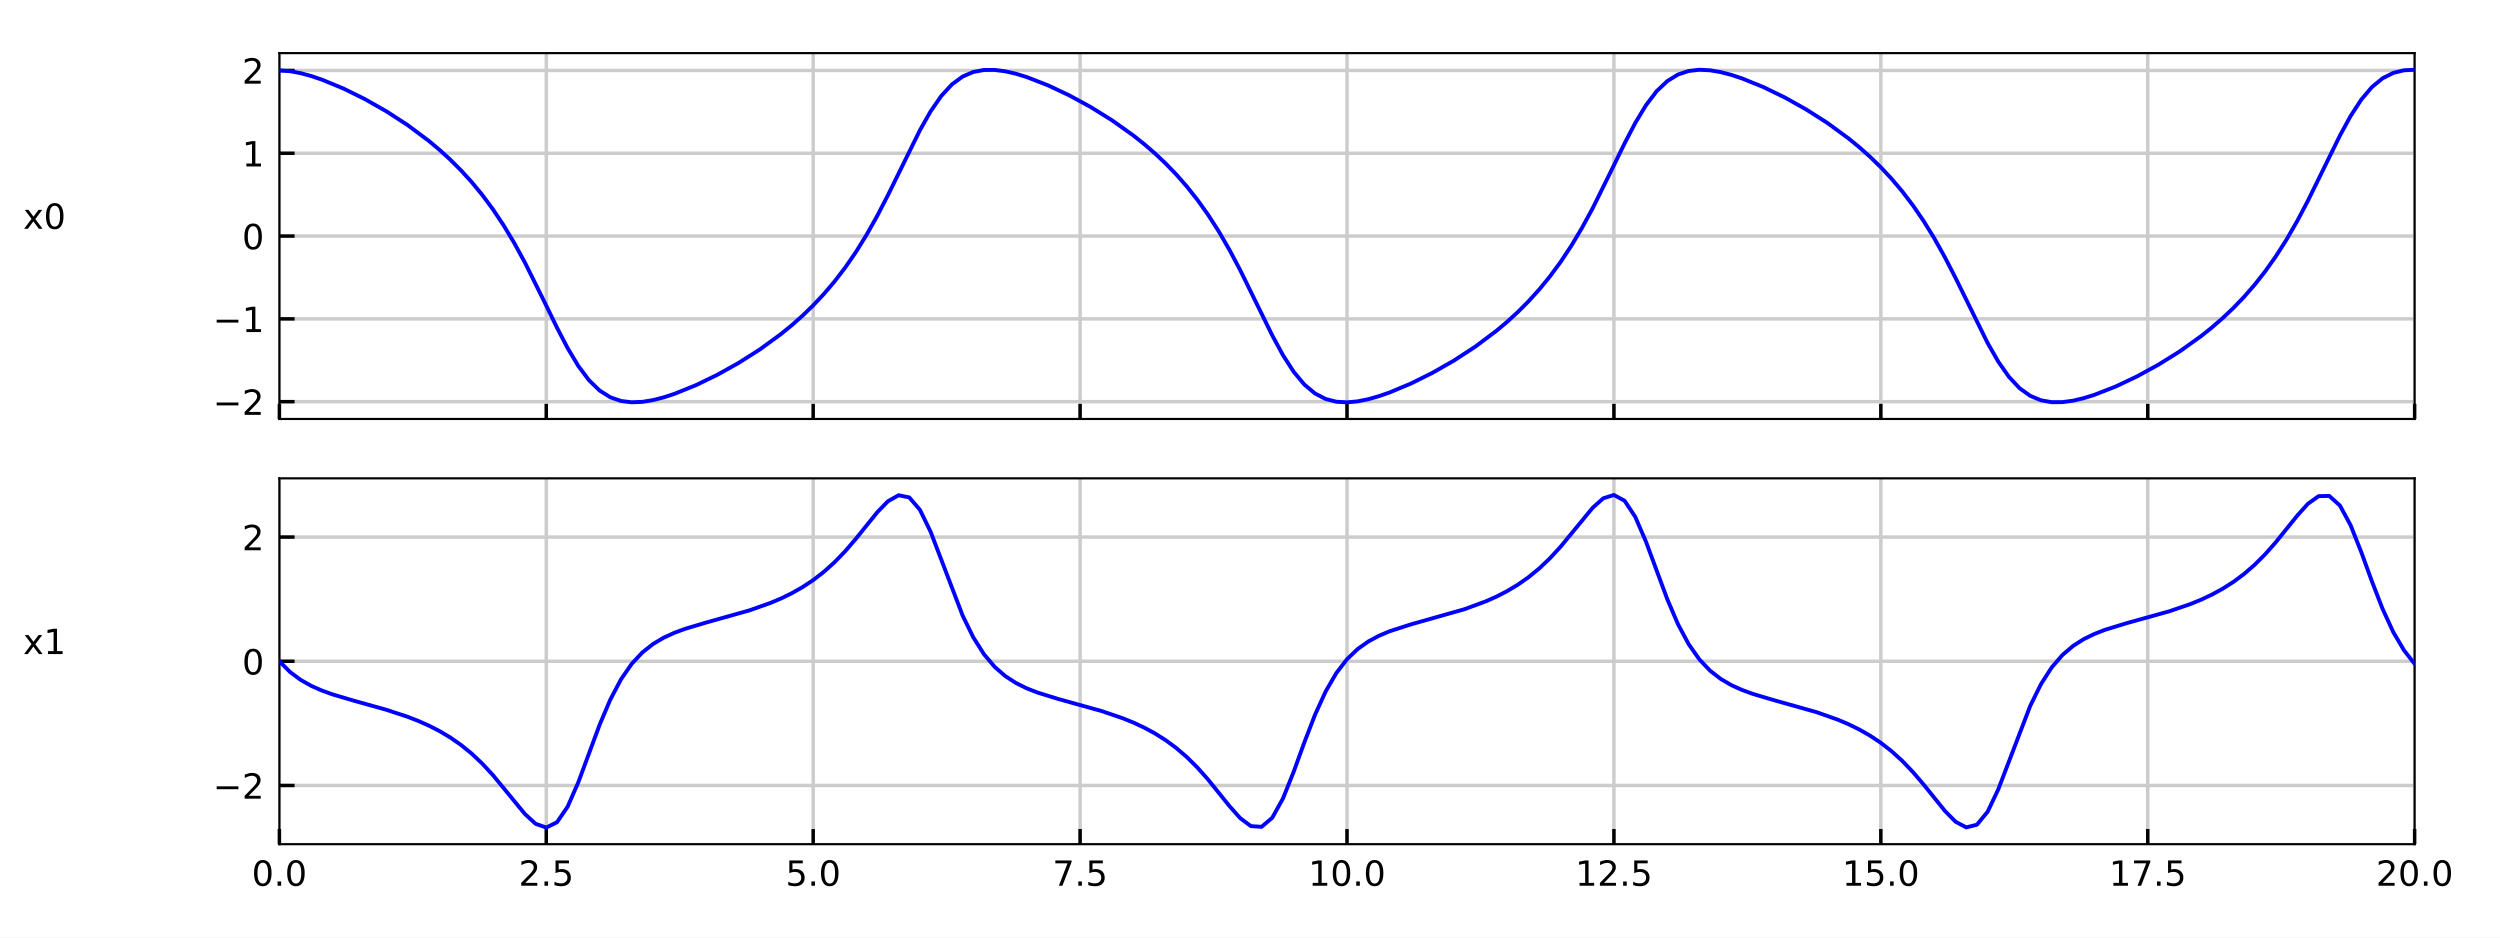
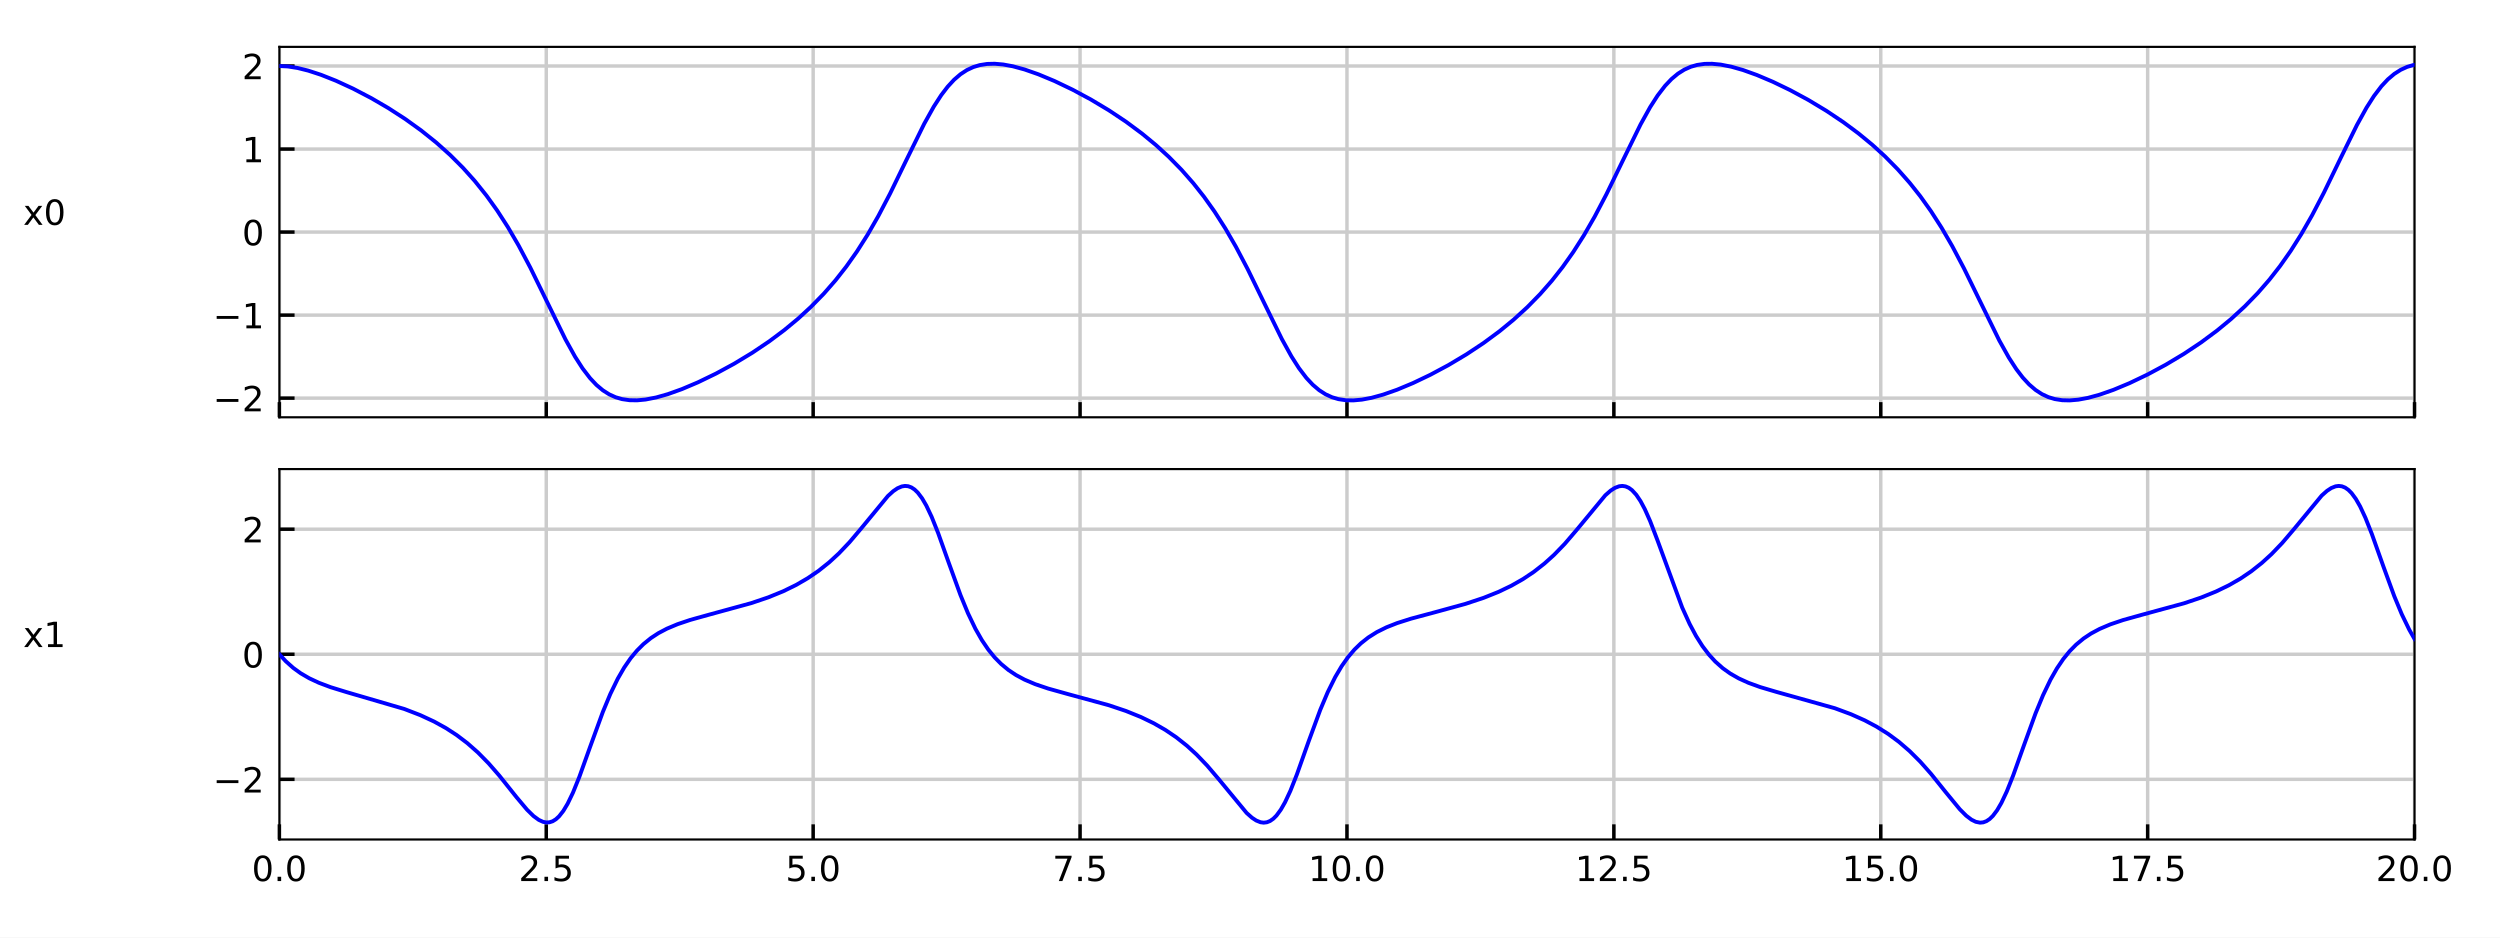
<svg xmlns="http://www.w3.org/2000/svg" xmlns:xlink="http://www.w3.org/1999/xlink" height="216pt" version="1.1" viewBox="0 0 576 216" width="576pt">
  <defs>
    <style type="text/css">
*{stroke-linecap:butt;stroke-linejoin:round;}
  </style>
  </defs>
  <g id="figure_1">
    <g id="patch_1">
      <path d="M 0 216  L 576 216  L 576 0  L 0 0  z " style="fill:#ffffff;" />
    </g>
    <g id="axes_1">
      <g id="patch_2">
-         <path d="M 64.368 96.53  L 556.335 96.53  L 556.335 12.24  L 64.368 12.24  z " style="fill:#ffffff;" />
+         <path d="M 64.368 96.144  L 556.312 96.144  L 556.312 10.8  L 64.368 10.8  z " style="fill:#ffffff;" />
      </g>
      <g id="matplotlib.axis_1">
        <g id="xtick_1">
          <g id="line2d_1">
-             <path clip-path="url(#p8df33637b1)" d="M 64.368 96.53  L 64.368 12.24  " style="fill:none;stroke:#cccccc;stroke-linecap:square;stroke-width:0.8;" />
+             <path clip-path="url(#p1b5d8e8461)" d="M 64.368 96.144  L 64.368 10.8  " style="fill:none;stroke:#cccccc;stroke-linecap:square;stroke-width:0.8;" />
          </g>
          <g id="line2d_2">
            <defs>
-               <path d="M 0 0  L 0 -3.5  " id="mdecdf6577c" style="stroke:#000000;stroke-width:0.8;" />
-             </defs>
-             <g>
-               <use style="stroke:#000000;stroke-width:0.8;" x="64.368" xlink:href="#mdecdf6577c" y="96.53" />
+               <path d="M 0 0  L 0 -3.5  " id="mdd18b198cd" style="stroke:#000000;stroke-width:0.8;" />
+             </defs>
+             <g>
+               <use style="stroke:#000000;stroke-width:0.8;" x="64.368" xlink:href="#mdd18b198cd" y="96.144" />
            </g>
          </g>
        </g>
        <g id="xtick_2">
          <g id="line2d_3">
-             <path clip-path="url(#p8df33637b1)" d="M 125.864 96.53  L 125.864 12.24  " style="fill:none;stroke:#cccccc;stroke-linecap:square;stroke-width:0.8;" />
+             <path clip-path="url(#p1b5d8e8461)" d="M 125.861 96.144  L 125.861 10.8  " style="fill:none;stroke:#cccccc;stroke-linecap:square;stroke-width:0.8;" />
          </g>
          <g id="line2d_4">
            <g>
-               <use style="stroke:#000000;stroke-width:0.8;" x="125.864" xlink:href="#mdecdf6577c" y="96.53" />
+               <use style="stroke:#000000;stroke-width:0.8;" x="125.861" xlink:href="#mdd18b198cd" y="96.144" />
            </g>
          </g>
        </g>
        <g id="xtick_3">
          <g id="line2d_5">
-             <path clip-path="url(#p8df33637b1)" d="M 187.36 96.53  L 187.36 12.24  " style="fill:none;stroke:#cccccc;stroke-linecap:square;stroke-width:0.8;" />
+             <path clip-path="url(#p1b5d8e8461)" d="M 187.354 96.144  L 187.354 10.8  " style="fill:none;stroke:#cccccc;stroke-linecap:square;stroke-width:0.8;" />
          </g>
          <g id="line2d_6">
            <g>
-               <use style="stroke:#000000;stroke-width:0.8;" x="187.36" xlink:href="#mdecdf6577c" y="96.53" />
+               <use style="stroke:#000000;stroke-width:0.8;" x="187.354" xlink:href="#mdd18b198cd" y="96.144" />
            </g>
          </g>
        </g>
        <g id="xtick_4">
          <g id="line2d_7">
-             <path clip-path="url(#p8df33637b1)" d="M 248.856 96.53  L 248.856 12.24  " style="fill:none;stroke:#cccccc;stroke-linecap:square;stroke-width:0.8;" />
+             <path clip-path="url(#p1b5d8e8461)" d="M 248.847 96.144  L 248.847 10.8  " style="fill:none;stroke:#cccccc;stroke-linecap:square;stroke-width:0.8;" />
          </g>
          <g id="line2d_8">
            <g>
-               <use style="stroke:#000000;stroke-width:0.8;" x="248.856" xlink:href="#mdecdf6577c" y="96.53" />
+               <use style="stroke:#000000;stroke-width:0.8;" x="248.847" xlink:href="#mdd18b198cd" y="96.144" />
            </g>
          </g>
        </g>
        <g id="xtick_5">
          <g id="line2d_9">
-             <path clip-path="url(#p8df33637b1)" d="M 310.351 96.53  L 310.351 12.24  " style="fill:none;stroke:#cccccc;stroke-linecap:square;stroke-width:0.8;" />
+             <path clip-path="url(#p1b5d8e8461)" d="M 310.34 96.144  L 310.34 10.8  " style="fill:none;stroke:#cccccc;stroke-linecap:square;stroke-width:0.8;" />
          </g>
          <g id="line2d_10">
            <g>
-               <use style="stroke:#000000;stroke-width:0.8;" x="310.351" xlink:href="#mdecdf6577c" y="96.53" />
+               <use style="stroke:#000000;stroke-width:0.8;" x="310.34" xlink:href="#mdd18b198cd" y="96.144" />
            </g>
          </g>
        </g>
        <g id="xtick_6">
          <g id="line2d_11">
-             <path clip-path="url(#p8df33637b1)" d="M 371.847 96.53  L 371.847 12.24  " style="fill:none;stroke:#cccccc;stroke-linecap:square;stroke-width:0.8;" />
+             <path clip-path="url(#p1b5d8e8461)" d="M 371.833 96.144  L 371.833 10.8  " style="fill:none;stroke:#cccccc;stroke-linecap:square;stroke-width:0.8;" />
          </g>
          <g id="line2d_12">
            <g>
-               <use style="stroke:#000000;stroke-width:0.8;" x="371.847" xlink:href="#mdecdf6577c" y="96.53" />
+               <use style="stroke:#000000;stroke-width:0.8;" x="371.833" xlink:href="#mdd18b198cd" y="96.144" />
            </g>
          </g>
        </g>
        <g id="xtick_7">
          <g id="line2d_13">
-             <path clip-path="url(#p8df33637b1)" d="M 433.343 96.53  L 433.343 12.24  " style="fill:none;stroke:#cccccc;stroke-linecap:square;stroke-width:0.8;" />
+             <path clip-path="url(#p1b5d8e8461)" d="M 433.326 96.144  L 433.326 10.8  " style="fill:none;stroke:#cccccc;stroke-linecap:square;stroke-width:0.8;" />
          </g>
          <g id="line2d_14">
            <g>
-               <use style="stroke:#000000;stroke-width:0.8;" x="433.343" xlink:href="#mdecdf6577c" y="96.53" />
+               <use style="stroke:#000000;stroke-width:0.8;" x="433.326" xlink:href="#mdd18b198cd" y="96.144" />
            </g>
          </g>
        </g>
        <g id="xtick_8">
          <g id="line2d_15">
-             <path clip-path="url(#p8df33637b1)" d="M 494.839 96.53  L 494.839 12.24  " style="fill:none;stroke:#cccccc;stroke-linecap:square;stroke-width:0.8;" />
+             <path clip-path="url(#p1b5d8e8461)" d="M 494.819 96.144  L 494.819 10.8  " style="fill:none;stroke:#cccccc;stroke-linecap:square;stroke-width:0.8;" />
          </g>
          <g id="line2d_16">
            <g>
-               <use style="stroke:#000000;stroke-width:0.8;" x="494.839" xlink:href="#mdecdf6577c" y="96.53" />
+               <use style="stroke:#000000;stroke-width:0.8;" x="494.819" xlink:href="#mdd18b198cd" y="96.144" />
            </g>
          </g>
        </g>
        <g id="xtick_9">
          <g id="line2d_17">
-             <path clip-path="url(#p8df33637b1)" d="M 556.335 96.53  L 556.335 12.24  " style="fill:none;stroke:#cccccc;stroke-linecap:square;stroke-width:0.8;" />
+             <path clip-path="url(#p1b5d8e8461)" d="M 556.312 96.144  L 556.312 10.8  " style="fill:none;stroke:#cccccc;stroke-linecap:square;stroke-width:0.8;" />
          </g>
          <g id="line2d_18">
            <g>
-               <use style="stroke:#000000;stroke-width:0.8;" x="556.335" xlink:href="#mdecdf6577c" y="96.53" />
+               <use style="stroke:#000000;stroke-width:0.8;" x="556.312" xlink:href="#mdd18b198cd" y="96.144" />
            </g>
          </g>
        </g>
      </g>
      <g id="matplotlib.axis_2">
        <g id="ytick_1">
          <g id="line2d_19">
-             <path clip-path="url(#p8df33637b1)" d="M 64.368 92.539  L 556.335 92.539  " style="fill:none;stroke:#cccccc;stroke-linecap:square;stroke-width:0.8;" />
+             <path clip-path="url(#p1b5d8e8461)" d="M 64.368 91.733  L 556.312 91.733  " style="fill:none;stroke:#cccccc;stroke-linecap:square;stroke-width:0.8;" />
          </g>
          <g id="line2d_20">
            <defs>
-               <path d="M 0 0  L 3.5 0  " id="m437949c194" style="stroke:#000000;stroke-width:0.8;" />
-             </defs>
-             <g>
-               <use style="stroke:#000000;stroke-width:0.8;" x="64.368" xlink:href="#m437949c194" y="92.539" />
+               <path d="M 0 0  L 3.5 0  " id="m8794da6ca5" style="stroke:#000000;stroke-width:0.8;" />
+             </defs>
+             <g>
+               <use style="stroke:#000000;stroke-width:0.8;" x="64.368" xlink:href="#m8794da6ca5" y="91.733" />
            </g>
          </g>
          <g id="text_1">
            <defs>
-               <path d="M 10.594 35.5  L 73.188 35.5  L 73.188 27.203  L 10.594 27.203  z " id="DejaVuSans-2212" />
-               <path d="M 19.188 8.297  L 53.609 8.297  L 53.609 0  L 7.328 0  L 7.328 8.297  Q 12.938 14.109 22.625 23.891  Q 32.328 33.688 34.812 36.531  Q 39.547 41.844 41.422 45.531  Q 43.312 49.219 43.312 52.781  Q 43.312 58.594 39.234 62.25  Q 35.156 65.922 28.609 65.922  Q 23.969 65.922 18.812 64.312  Q 13.672 62.703 7.812 59.422  L 7.812 69.391  Q 13.766 71.781 18.938 73  Q 24.125 74.219 28.422 74.219  Q 39.75 74.219 46.484 68.547  Q 53.219 62.891 53.219 53.422  Q 53.219 48.922 51.531 44.891  Q 49.859 40.875 45.406 35.406  Q 44.188 33.984 37.641 27.219  Q 31.109 20.453 19.188 8.297  z " id="DejaVuSans-32" />
-             </defs>
-             <g transform="translate(49.07425 95.57872)scale(0.08 -0.08)">
-               <use xlink:href="#DejaVuSans-2212" />
-               <use x="83.789" xlink:href="#DejaVuSans-32" />
+               <path d="M 10.594 35.5  L 73.188 35.5  L 73.188 27.203  L 10.594 27.203  z " id="DejaVuSans-8722" />
+               <path d="M 19.188 8.297  L 53.609 8.297  L 53.609 0  L 7.328 0  L 7.328 8.297  Q 12.938 14.109 22.625 23.891  Q 32.328 33.688 34.812 36.531  Q 39.547 41.844 41.422 45.531  Q 43.312 49.219 43.312 52.781  Q 43.312 58.594 39.234 62.25  Q 35.156 65.922 28.609 65.922  Q 23.969 65.922 18.812 64.312  Q 13.672 62.703 7.812 59.422  L 7.812 69.391  Q 13.766 71.781 18.938 73  Q 24.125 74.219 28.422 74.219  Q 39.75 74.219 46.484 68.547  Q 53.219 62.891 53.219 53.422  Q 53.219 48.922 51.531 44.891  Q 49.859 40.875 45.406 35.406  Q 44.188 33.984 37.641 27.219  Q 31.109 20.453 19.188 8.297  z " id="DejaVuSans-50" />
+             </defs>
+             <g transform="translate(49.07425 94.77202)scale(0.08 -0.08)">
+               <use xlink:href="#DejaVuSans-8722" />
+               <use x="83.789" xlink:href="#DejaVuSans-50" />
            </g>
          </g>
        </g>
        <g id="ytick_2">
          <g id="line2d_21">
-             <path clip-path="url(#p8df33637b1)" d="M 64.368 73.462  L 556.335 73.462  " style="fill:none;stroke:#cccccc;stroke-linecap:square;stroke-width:0.8;" />
+             <path clip-path="url(#p1b5d8e8461)" d="M 64.368 72.602  L 556.312 72.602  " style="fill:none;stroke:#cccccc;stroke-linecap:square;stroke-width:0.8;" />
          </g>
          <g id="line2d_22">
            <g>
-               <use style="stroke:#000000;stroke-width:0.8;" x="64.368" xlink:href="#m437949c194" y="73.462" />
+               <use style="stroke:#000000;stroke-width:0.8;" x="64.368" xlink:href="#m8794da6ca5" y="72.602" />
            </g>
          </g>
          <g id="text_2">
            <defs>
-               <path d="M 12.406 8.297  L 28.516 8.297  L 28.516 63.922  L 10.984 60.406  L 10.984 69.391  L 28.422 72.906  L 38.281 72.906  L 38.281 8.297  L 54.391 8.297  L 54.391 0  L 12.406 0  z " id="DejaVuSans-31" />
-             </defs>
-             <g transform="translate(49.07425 76.50155)scale(0.08 -0.08)">
-               <use xlink:href="#DejaVuSans-2212" />
-               <use x="83.789" xlink:href="#DejaVuSans-31" />
+               <path d="M 12.406 8.297  L 28.516 8.297  L 28.516 63.922  L 10.984 60.406  L 10.984 69.391  L 28.422 72.906  L 38.281 72.906  L 38.281 8.297  L 54.391 8.297  L 54.391 0  L 12.406 0  z " id="DejaVuSans-49" />
+             </defs>
+             <g transform="translate(49.07425 75.64159)scale(0.08 -0.08)">
+               <use xlink:href="#DejaVuSans-8722" />
+               <use x="83.789" xlink:href="#DejaVuSans-49" />
            </g>
          </g>
        </g>
        <g id="ytick_3">
          <g id="line2d_23">
-             <path clip-path="url(#p8df33637b1)" d="M 64.368 54.385  L 556.335 54.385  " style="fill:none;stroke:#cccccc;stroke-linecap:square;stroke-width:0.8;" />
+             <path clip-path="url(#p1b5d8e8461)" d="M 64.368 53.472  L 556.312 53.472  " style="fill:none;stroke:#cccccc;stroke-linecap:square;stroke-width:0.8;" />
          </g>
          <g id="line2d_24">
            <g>
-               <use style="stroke:#000000;stroke-width:0.8;" x="64.368" xlink:href="#m437949c194" y="54.385" />
+               <use style="stroke:#000000;stroke-width:0.8;" x="64.368" xlink:href="#m8794da6ca5" y="53.472" />
            </g>
          </g>
          <g id="text_3">
            <defs>
-               <path d="M 31.781 66.406  Q 24.172 66.406 20.328 58.906  Q 16.5 51.422 16.5 36.375  Q 16.5 21.391 20.328 13.891  Q 24.172 6.391 31.781 6.391  Q 39.453 6.391 43.281 13.891  Q 47.125 21.391 47.125 36.375  Q 47.125 51.422 43.281 58.906  Q 39.453 66.406 31.781 66.406  z M 31.781 74.219  Q 44.047 74.219 50.516 64.516  Q 56.984 54.828 56.984 36.375  Q 56.984 17.969 50.516 8.266  Q 44.047 -1.422 31.781 -1.422  Q 19.531 -1.422 13.062 8.266  Q 6.594 17.969 6.594 36.375  Q 6.594 54.828 13.062 64.516  Q 19.531 74.219 31.781 74.219  z " id="DejaVuSans-30" />
-             </defs>
-             <g transform="translate(55.778 57.42437)scale(0.08 -0.08)">
-               <use xlink:href="#DejaVuSans-30" />
+               <path d="M 31.781 66.406  Q 24.172 66.406 20.328 58.906  Q 16.5 51.422 16.5 36.375  Q 16.5 21.391 20.328 13.891  Q 24.172 6.391 31.781 6.391  Q 39.453 6.391 43.281 13.891  Q 47.125 21.391 47.125 36.375  Q 47.125 51.422 43.281 58.906  Q 39.453 66.406 31.781 66.406  z M 31.781 74.219  Q 44.047 74.219 50.516 64.516  Q 56.984 54.828 56.984 36.375  Q 56.984 17.969 50.516 8.266  Q 44.047 -1.422 31.781 -1.422  Q 19.531 -1.422 13.062 8.266  Q 6.594 17.969 6.594 36.375  Q 6.594 54.828 13.062 64.516  Q 19.531 74.219 31.781 74.219  z " id="DejaVuSans-48" />
+             </defs>
+             <g transform="translate(55.778 56.51115)scale(0.08 -0.08)">
+               <use xlink:href="#DejaVuSans-48" />
            </g>
          </g>
        </g>
        <g id="ytick_4">
          <g id="line2d_25">
-             <path clip-path="url(#p8df33637b1)" d="M 64.368 35.308  L 556.335 35.308  " style="fill:none;stroke:#cccccc;stroke-linecap:square;stroke-width:0.8;" />
+             <path clip-path="url(#p1b5d8e8461)" d="M 64.368 34.341  L 556.312 34.341  " style="fill:none;stroke:#cccccc;stroke-linecap:square;stroke-width:0.8;" />
          </g>
          <g id="line2d_26">
            <g>
-               <use style="stroke:#000000;stroke-width:0.8;" x="64.368" xlink:href="#m437949c194" y="35.308" />
+               <use style="stroke:#000000;stroke-width:0.8;" x="64.368" xlink:href="#m8794da6ca5" y="34.341" />
            </g>
          </g>
          <g id="text_4">
-             <g transform="translate(55.778 38.3472)scale(0.08 -0.08)">
-               <use xlink:href="#DejaVuSans-31" />
+             <g transform="translate(55.778 37.38071)scale(0.08 -0.08)">
+               <use xlink:href="#DejaVuSans-49" />
            </g>
          </g>
        </g>
        <g id="ytick_5">
          <g id="line2d_27">
-             <path clip-path="url(#p8df33637b1)" d="M 64.368 16.231  L 556.335 16.231  " style="fill:none;stroke:#cccccc;stroke-linecap:square;stroke-width:0.8;" />
+             <path clip-path="url(#p1b5d8e8461)" d="M 64.368 15.211  L 556.312 15.211  " style="fill:none;stroke:#cccccc;stroke-linecap:square;stroke-width:0.8;" />
          </g>
          <g id="line2d_28">
            <g>
-               <use style="stroke:#000000;stroke-width:0.8;" x="64.368" xlink:href="#m437949c194" y="16.231" />
+               <use style="stroke:#000000;stroke-width:0.8;" x="64.368" xlink:href="#m8794da6ca5" y="15.211" />
            </g>
          </g>
          <g id="text_5">
-             <g transform="translate(55.778 19.27003)scale(0.08 -0.08)">
-               <use xlink:href="#DejaVuSans-32" />
+             <g transform="translate(55.778 18.25027)scale(0.08 -0.08)">
+               <use xlink:href="#DejaVuSans-50" />
            </g>
          </g>
        </g>
        <g id="text_6">
          <defs>
-             <path d="M 54.891 54.688  L 35.109 28.078  L 55.906 0  L 45.312 0  L 29.391 21.484  L 13.484 0  L 2.875 0  L 24.125 28.609  L 4.688 54.688  L 15.281 54.688  L 29.781 35.203  L 44.281 54.688  z " id="DejaVuSans-78" />
+             <path d="M 54.891 54.688  L 35.109 28.078  L 55.906 0  L 45.312 0  L 29.391 21.484  L 13.484 0  L 2.875 0  L 24.125 28.609  L 4.688 54.688  L 15.281 54.688  L 29.781 35.203  L 44.281 54.688  z " id="DejaVuSans-120" />
          </defs>
-           <g transform="translate(5.33196 52.72125)scale(0.08 -0.08)">
-             <use xlink:href="#DejaVuSans-78" />
-             <use x="59.18" xlink:href="#DejaVuSans-30" />
+           <g transform="translate(5.33466 51.80812)scale(0.08 -0.08)">
+             <use xlink:href="#DejaVuSans-120" />
+             <use x="59.18" xlink:href="#DejaVuSans-48" />
          </g>
        </g>
      </g>
      <g id="patch_3">
-         <path d="M 64.368 96.53  L 64.368 12.24  " style="fill:none;stroke:#000000;stroke-linecap:square;stroke-linejoin:miter;stroke-width:0.5;" />
+         <path d="M 64.368 96.144  L 64.368 10.8  " style="fill:none;stroke:#000000;stroke-linecap:square;stroke-linejoin:miter;stroke-width:0.5;" />
      </g>
      <g id="patch_4">
-         <path d="M 556.335 96.53  L 556.335 12.24  " style="fill:none;stroke:#000000;stroke-linecap:square;stroke-linejoin:miter;stroke-width:0.5;" />
+         <path d="M 556.312 96.144  L 556.312 10.8  " style="fill:none;stroke:#000000;stroke-linecap:square;stroke-linejoin:miter;stroke-width:0.5;" />
      </g>
      <g id="patch_5">
-         <path d="M 64.368 96.53  L 556.335 96.53  " style="fill:none;stroke:#000000;stroke-linecap:square;stroke-linejoin:miter;stroke-width:0.5;" />
+         <path d="M 64.368 96.144  L 556.312 96.144  " style="fill:none;stroke:#000000;stroke-linecap:square;stroke-linejoin:miter;stroke-width:0.5;" />
      </g>
      <g id="patch_6">
-         <path d="M 64.368 12.24  L 556.335 12.24  " style="fill:none;stroke:#000000;stroke-linecap:square;stroke-linejoin:miter;stroke-width:0.5;" />
+         <path d="M 64.368 10.8  L 556.312 10.8  " style="fill:none;stroke:#000000;stroke-linecap:square;stroke-linejoin:miter;stroke-width:0.5;" />
      </g>
      <g id="line2d_29">
-         <path clip-path="url(#p8df33637b1)" d="M 64.368 16.231  L 66.828 16.403  L 69.288 16.861  L 71.748 17.531  L 74.207 18.364  L 79.127 20.398  L 84.047 22.825  L 88.966 25.614  L 93.886 28.799  L 98.806 32.468  L 101.266 34.527  L 103.725 36.767  L 106.185 39.219  L 108.645 41.916  L 111.105 44.901  L 113.565 48.217  L 116.025 51.906  L 118.484 56.001  L 120.944 60.501  L 125.864 70.426  L 128.324 75.48  L 130.784 80.212  L 133.243 84.322  L 135.703 87.601  L 138.163 89.985  L 140.623 91.534  L 143.083 92.386  L 145.543 92.692  L 148.002 92.587  L 150.462 92.18  L 152.922 91.548  L 155.382 90.745  L 160.302 88.76  L 165.221 86.378  L 170.141 83.639  L 175.061 80.515  L 179.98 76.927  L 182.44 74.918  L 184.9 72.736  L 187.36 70.354  L 189.82 67.737  L 192.279 64.846  L 194.739 61.637  L 197.199 58.068  L 199.659 54.101  L 202.119 49.724  L 204.579 44.969  L 211.958 29.985  L 214.418 25.65  L 216.878 22.095  L 219.338 19.432  L 221.797 17.634  L 224.257 16.581  L 226.717 16.12  L 229.177 16.109  L 231.637 16.431  L 234.097 17  L 236.556 17.753  L 241.476 19.666  L 246.396 21.991  L 251.315 24.673  L 256.235 27.732  L 261.155 31.24  L 263.615 33.199  L 266.074 35.323  L 268.534 37.638  L 270.994 40.177  L 273.454 42.977  L 275.914 46.08  L 278.374 49.531  L 280.833 53.369  L 283.293 57.617  L 285.753 62.26  L 293.133 77.288  L 295.592 81.823  L 298.052 85.643  L 300.512 88.591  L 302.972 90.653  L 305.432 91.927  L 307.892 92.559  L 310.351 92.699  L 312.811 92.471  L 315.271 91.973  L 317.731 91.273  L 320.191 90.417  L 325.111 88.35  L 330.03 85.902  L 334.95 83.096  L 339.87 79.895  L 344.789 76.208  L 347.249 74.139  L 349.709 71.887  L 352.169 69.423  L 354.629 66.711  L 357.088 63.71  L 359.548 60.374  L 362.008 56.663  L 364.468 52.547  L 366.928 48.025  L 371.847 38.078  L 374.307 33.032  L 376.767 28.324  L 379.227 24.253  L 381.687 21.019  L 384.147 18.682  L 386.606 17.172  L 389.066 16.352  L 391.526 16.071  L 393.986 16.194  L 396.446 16.615  L 398.906 17.257  L 401.365 18.067  L 406.285 20.064  L 411.205 22.455  L 416.124 25.204  L 421.044 28.338  L 425.964 31.94  L 428.424 33.957  L 430.883 36.148  L 433.343 38.542  L 435.803 41.172  L 438.263 44.078  L 440.723 47.303  L 443.183 50.892  L 445.642 54.879  L 448.102 59.276  L 450.562 64.048  L 457.942 79.018  L 460.401 83.319  L 462.861 86.83  L 465.321 89.448  L 467.781 91.206  L 470.241 92.226  L 472.701 92.661  L 475.16 92.653  L 477.62 92.316  L 480.08 91.737  L 482.54 90.975  L 487.46 89.051  L 492.379 86.717  L 497.299 84.026  L 502.219 80.956  L 507.138 77.436  L 509.598 75.469  L 512.058 73.335  L 514.518 71.009  L 516.978 68.458  L 519.437 65.644  L 521.897 62.525  L 524.357 59.055  L 526.817 55.197  L 529.277 50.928  L 531.737 46.267  L 539.116 31.241  L 541.576 26.736  L 544.036 22.956  L 546.496 20.054  L 548.955 18.034  L 551.415 16.796  L 553.875 16.192  L 556.335 16.074  L 556.335 16.074  " style="fill:none;stroke:#0000ff;stroke-linecap:square;stroke-width:0.9;" />
+         <path clip-path="url(#p1b5d8e8461)" d="M 64.368 15.211  L 66.336 15.312  L 68.55 15.66  L 71.009 16.271  L 73.961 17.236  L 77.405 18.603  L 81.34 20.416  L 85.522 22.599  L 89.457 24.891  L 93.393 27.437  L 97.082 30.093  L 100.526 32.855  L 103.724 35.718  L 106.675 38.67  L 109.381 41.69  L 112.087 45.067  L 114.546 48.495  L 117.006 52.308  L 119.466 56.529  L 122.171 61.635  L 125.615 68.663  L 130.289 78.206  L 132.502 82.197  L 134.224 84.879  L 135.946 87.125  L 137.422 88.689  L 138.898 89.928  L 140.373 90.864  L 141.849 91.529  L 143.325 91.959  L 145.047 92.209  L 146.769 92.237  L 148.736 92.053  L 151.196 91.572  L 153.902 90.803  L 157.1 89.657  L 160.789 88.095  L 164.971 86.071  L 169.152 83.8  L 173.334 81.27  L 177.269 78.619  L 180.713 76.043  L 183.911 73.393  L 186.862 70.68  L 189.814 67.657  L 192.52 64.56  L 194.979 61.426  L 197.439 57.943  L 199.899 54.07  L 202.358 49.786  L 205.064 44.618  L 208.754 37.028  L 212.935 28.526  L 215.149 24.558  L 216.871 21.9  L 218.347 19.97  L 219.822 18.373  L 221.298 17.104  L 222.774 16.141  L 224.25 15.451  L 225.726 15.001  L 227.448 14.731  L 229.169 14.687  L 231.137 14.858  L 233.351 15.268  L 236.057 16.006  L 239.254 17.124  L 242.944 18.662  L 247.125 20.663  L 251.307 22.911  L 255.488 25.414  L 259.424 28.036  L 263.114 30.773  L 266.311 33.41  L 269.263 36.108  L 272.215 39.112  L 274.92 42.189  L 277.38 45.302  L 279.84 48.762  L 282.299 52.608  L 284.759 56.865  L 287.465 62.007  L 291.154 69.579  L 295.336 78.11  L 297.55 82.118  L 299.271 84.814  L 300.993 87.076  L 302.469 88.653  L 303.945 89.903  L 305.421 90.85  L 306.897 91.525  L 308.372 91.962  L 310.094 92.22  L 311.816 92.254  L 313.784 92.074  L 315.998 91.656  L 318.703 90.912  L 321.901 89.787  L 325.591 88.243  L 329.526 86.363  L 333.708 84.124  L 337.889 81.631  L 341.825 79.02  L 345.514 76.296  L 348.712 73.673  L 351.91 70.754  L 354.861 67.74  L 357.567 64.652  L 360.027 61.528  L 362.486 58.056  L 364.946 54.195  L 367.406 49.924  L 370.112 44.768  L 373.801 37.187  L 377.983 28.67  L 380.196 24.683  L 381.918 22.007  L 383.64 19.768  L 385.116 18.21  L 386.592 16.978  L 388.067 16.047  L 389.543 15.387  L 391.019 14.962  L 392.741 14.717  L 394.463 14.693  L 396.431 14.881  L 398.89 15.366  L 401.596 16.137  L 404.794 17.285  L 408.483 18.85  L 412.419 20.749  L 416.6 23.007  L 420.782 25.522  L 424.717 28.156  L 428.161 30.714  L 431.359 33.344  L 434.31 36.035  L 437.262 39.031  L 439.968 42.098  L 442.427 45.201  L 444.887 48.649  L 447.347 52.483  L 449.807 56.728  L 452.512 61.857  L 455.956 68.905  L 460.629 78.435  L 462.843 82.402  L 464.565 85.057  L 466.041 86.986  L 467.517 88.58  L 468.992 89.847  L 470.468 90.809  L 471.944 91.496  L 473.42 91.945  L 475.142 92.214  L 476.863 92.256  L 478.831 92.085  L 481.045 91.674  L 483.751 90.935  L 486.948 89.816  L 490.638 88.277  L 494.819 86.276  L 499.001 84.028  L 503.182 81.523  L 507.118 78.901  L 510.808 76.163  L 514.005 73.526  L 517.203 70.589  L 520.155 67.555  L 522.86 64.447  L 525.32 61.3  L 527.78 57.802  L 530.239 53.913  L 532.699 49.613  L 535.405 44.43  L 539.34 36.316  L 543.03 28.816  L 545.244 24.811  L 546.966 22.116  L 548.687 19.857  L 550.163 18.282  L 551.639 17.033  L 553.115 16.088  L 554.591 15.415  L 556.067 14.979  L 556.312 14.927  L 556.312 14.927  " style="fill:none;stroke:#0000ff;stroke-linecap:square;stroke-width:0.9;" />
      </g>
    </g>
    <g id="axes_2">
      <g id="patch_7">
-         <path d="M 64.368 194.5  L 556.335 194.5  L 556.335 110.21  L 64.368 110.21  z " style="fill:#ffffff;" />
+         <path d="M 64.368 193.42  L 556.312 193.42  L 556.312 108.076  L 64.368 108.076  z " style="fill:#ffffff;" />
      </g>
      <g id="matplotlib.axis_3">
        <g id="xtick_10">
          <g id="line2d_30">
-             <path clip-path="url(#p04cdeb29b4)" d="M 64.368 194.5  L 64.368 110.21  " style="fill:none;stroke:#cccccc;stroke-linecap:square;stroke-width:0.8;" />
+             <path clip-path="url(#pc2d470090a)" d="M 64.368 193.42  L 64.368 108.076  " style="fill:none;stroke:#cccccc;stroke-linecap:square;stroke-width:0.8;" />
          </g>
          <g id="line2d_31">
            <g>
-               <use style="stroke:#000000;stroke-width:0.8;" x="64.368" xlink:href="#mdecdf6577c" y="194.5" />
+               <use style="stroke:#000000;stroke-width:0.8;" x="64.368" xlink:href="#mdd18b198cd" y="193.42" />
            </g>
          </g>
          <g id="text_7">
            <defs>
-               <path d="M 10.688 12.406  L 21 12.406  L 21 0  L 10.688 0  z " id="DejaVuSans-2e" />
-             </defs>
-             <g transform="translate(58.00675 204.0788)scale(0.08 -0.08)">
-               <use xlink:href="#DejaVuSans-30" />
-               <use x="63.623" xlink:href="#DejaVuSans-2e" />
-               <use x="95.41" xlink:href="#DejaVuSans-30" />
+               <path d="M 10.688 12.406  L 21 12.406  L 21 0  L 10.688 0  z " id="DejaVuSans-46" />
+             </defs>
+             <g transform="translate(58.00675 202.9988)scale(0.08 -0.08)">
+               <use xlink:href="#DejaVuSans-48" />
+               <use x="63.623" xlink:href="#DejaVuSans-46" />
+               <use x="95.41" xlink:href="#DejaVuSans-48" />
            </g>
          </g>
        </g>
        <g id="xtick_11">
          <g id="line2d_32">
-             <path clip-path="url(#p04cdeb29b4)" d="M 125.864 194.5  L 125.864 110.21  " style="fill:none;stroke:#cccccc;stroke-linecap:square;stroke-width:0.8;" />
+             <path clip-path="url(#pc2d470090a)" d="M 125.861 193.42  L 125.861 108.076  " style="fill:none;stroke:#cccccc;stroke-linecap:square;stroke-width:0.8;" />
          </g>
          <g id="line2d_33">
            <g>
-               <use style="stroke:#000000;stroke-width:0.8;" x="125.864" xlink:href="#mdecdf6577c" y="194.5" />
+               <use style="stroke:#000000;stroke-width:0.8;" x="125.861" xlink:href="#mdd18b198cd" y="193.42" />
            </g>
          </g>
          <g id="text_8">
            <defs>
-               <path d="M 10.797 72.906  L 49.516 72.906  L 49.516 64.594  L 19.828 64.594  L 19.828 46.734  Q 21.969 47.469 24.109 47.828  Q 26.266 48.188 28.422 48.188  Q 40.625 48.188 47.75 41.5  Q 54.891 34.812 54.891 23.391  Q 54.891 11.625 47.562 5.094  Q 40.234 -1.422 26.906 -1.422  Q 22.312 -1.422 17.547 -0.641  Q 12.797 0.141 7.719 1.703  L 7.719 11.625  Q 12.109 9.234 16.797 8.062  Q 21.484 6.891 26.703 6.891  Q 35.156 6.891 40.078 11.328  Q 45.016 15.766 45.016 23.391  Q 45.016 31 40.078 35.438  Q 35.156 39.891 26.703 39.891  Q 22.75 39.891 18.812 39.016  Q 14.891 38.141 10.797 36.281  z " id="DejaVuSans-35" />
-             </defs>
-             <g transform="translate(119.5026 204.0788)scale(0.08 -0.08)">
-               <use xlink:href="#DejaVuSans-32" />
-               <use x="63.623" xlink:href="#DejaVuSans-2e" />
-               <use x="95.41" xlink:href="#DejaVuSans-35" />
+               <path d="M 10.797 72.906  L 49.516 72.906  L 49.516 64.594  L 19.828 64.594  L 19.828 46.734  Q 21.969 47.469 24.109 47.828  Q 26.266 48.188 28.422 48.188  Q 40.625 48.188 47.75 41.5  Q 54.891 34.812 54.891 23.391  Q 54.891 11.625 47.562 5.094  Q 40.234 -1.422 26.906 -1.422  Q 22.312 -1.422 17.547 -0.641  Q 12.797 0.141 7.719 1.703  L 7.719 11.625  Q 12.109 9.234 16.797 8.062  Q 21.484 6.891 26.703 6.891  Q 35.156 6.891 40.078 11.328  Q 45.016 15.766 45.016 23.391  Q 45.016 31 40.078 35.438  Q 35.156 39.891 26.703 39.891  Q 22.75 39.891 18.812 39.016  Q 14.891 38.141 10.797 36.281  z " id="DejaVuSans-53" />
+             </defs>
+             <g transform="translate(119.4998 202.9988)scale(0.08 -0.08)">
+               <use xlink:href="#DejaVuSans-50" />
+               <use x="63.623" xlink:href="#DejaVuSans-46" />
+               <use x="95.41" xlink:href="#DejaVuSans-53" />
            </g>
          </g>
        </g>
        <g id="xtick_12">
          <g id="line2d_34">
-             <path clip-path="url(#p04cdeb29b4)" d="M 187.36 194.5  L 187.36 110.21  " style="fill:none;stroke:#cccccc;stroke-linecap:square;stroke-width:0.8;" />
+             <path clip-path="url(#pc2d470090a)" d="M 187.354 193.42  L 187.354 108.076  " style="fill:none;stroke:#cccccc;stroke-linecap:square;stroke-width:0.8;" />
          </g>
          <g id="line2d_35">
            <g>
-               <use style="stroke:#000000;stroke-width:0.8;" x="187.36" xlink:href="#mdecdf6577c" y="194.5" />
+               <use style="stroke:#000000;stroke-width:0.8;" x="187.354" xlink:href="#mdd18b198cd" y="193.42" />
            </g>
          </g>
          <g id="text_9">
-             <g transform="translate(180.9985 204.0788)scale(0.08 -0.08)">
-               <use xlink:href="#DejaVuSans-35" />
-               <use x="63.623" xlink:href="#DejaVuSans-2e" />
-               <use x="95.41" xlink:href="#DejaVuSans-30" />
+             <g transform="translate(180.9929 202.9988)scale(0.08 -0.08)">
+               <use xlink:href="#DejaVuSans-53" />
+               <use x="63.623" xlink:href="#DejaVuSans-46" />
+               <use x="95.41" xlink:href="#DejaVuSans-48" />
            </g>
          </g>
        </g>
        <g id="xtick_13">
          <g id="line2d_36">
-             <path clip-path="url(#p04cdeb29b4)" d="M 248.856 194.5  L 248.856 110.21  " style="fill:none;stroke:#cccccc;stroke-linecap:square;stroke-width:0.8;" />
+             <path clip-path="url(#pc2d470090a)" d="M 248.847 193.42  L 248.847 108.076  " style="fill:none;stroke:#cccccc;stroke-linecap:square;stroke-width:0.8;" />
          </g>
          <g id="line2d_37">
            <g>
-               <use style="stroke:#000000;stroke-width:0.8;" x="248.856" xlink:href="#mdecdf6577c" y="194.5" />
+               <use style="stroke:#000000;stroke-width:0.8;" x="248.847" xlink:href="#mdd18b198cd" y="193.42" />
            </g>
          </g>
          <g id="text_10">
            <defs>
-               <path d="M 8.203 72.906  L 55.078 72.906  L 55.078 68.703  L 28.609 0  L 18.312 0  L 43.219 64.594  L 8.203 64.594  z " id="DejaVuSans-37" />
-             </defs>
-             <g transform="translate(242.4944 204.0788)scale(0.08 -0.08)">
-               <use xlink:href="#DejaVuSans-37" />
-               <use x="63.623" xlink:href="#DejaVuSans-2e" />
-               <use x="95.41" xlink:href="#DejaVuSans-35" />
+               <path d="M 8.203 72.906  L 55.078 72.906  L 55.078 68.703  L 28.609 0  L 18.312 0  L 43.219 64.594  L 8.203 64.594  z " id="DejaVuSans-55" />
+             </defs>
+             <g transform="translate(242.4859 202.9988)scale(0.08 -0.08)">
+               <use xlink:href="#DejaVuSans-55" />
+               <use x="63.623" xlink:href="#DejaVuSans-46" />
+               <use x="95.41" xlink:href="#DejaVuSans-53" />
            </g>
          </g>
        </g>
        <g id="xtick_14">
          <g id="line2d_38">
-             <path clip-path="url(#p04cdeb29b4)" d="M 310.351 194.5  L 310.351 110.21  " style="fill:none;stroke:#cccccc;stroke-linecap:square;stroke-width:0.8;" />
+             <path clip-path="url(#pc2d470090a)" d="M 310.34 193.42  L 310.34 108.076  " style="fill:none;stroke:#cccccc;stroke-linecap:square;stroke-width:0.8;" />
          </g>
          <g id="line2d_39">
            <g>
-               <use style="stroke:#000000;stroke-width:0.8;" x="310.351" xlink:href="#mdecdf6577c" y="194.5" />
+               <use style="stroke:#000000;stroke-width:0.8;" x="310.34" xlink:href="#mdd18b198cd" y="193.42" />
            </g>
          </g>
          <g id="text_11">
-             <g transform="translate(301.4452 204.0788)scale(0.08 -0.08)">
-               <use xlink:href="#DejaVuSans-31" />
-               <use x="63.623" xlink:href="#DejaVuSans-30" />
-               <use x="127.246" xlink:href="#DejaVuSans-2e" />
-               <use x="159.033" xlink:href="#DejaVuSans-30" />
+             <g transform="translate(301.434 202.9988)scale(0.08 -0.08)">
+               <use xlink:href="#DejaVuSans-49" />
+               <use x="63.623" xlink:href="#DejaVuSans-48" />
+               <use x="127.246" xlink:href="#DejaVuSans-46" />
+               <use x="159.033" xlink:href="#DejaVuSans-48" />
            </g>
          </g>
        </g>
        <g id="xtick_15">
          <g id="line2d_40">
-             <path clip-path="url(#p04cdeb29b4)" d="M 371.847 194.5  L 371.847 110.21  " style="fill:none;stroke:#cccccc;stroke-linecap:square;stroke-width:0.8;" />
+             <path clip-path="url(#pc2d470090a)" d="M 371.833 193.42  L 371.833 108.076  " style="fill:none;stroke:#cccccc;stroke-linecap:square;stroke-width:0.8;" />
          </g>
          <g id="line2d_41">
            <g>
-               <use style="stroke:#000000;stroke-width:0.8;" x="371.847" xlink:href="#mdecdf6577c" y="194.5" />
+               <use style="stroke:#000000;stroke-width:0.8;" x="371.833" xlink:href="#mdd18b198cd" y="193.42" />
            </g>
          </g>
          <g id="text_12">
-             <g transform="translate(362.9411 204.0788)scale(0.08 -0.08)">
-               <use xlink:href="#DejaVuSans-31" />
-               <use x="63.623" xlink:href="#DejaVuSans-32" />
-               <use x="127.246" xlink:href="#DejaVuSans-2e" />
-               <use x="159.033" xlink:href="#DejaVuSans-35" />
+             <g transform="translate(362.9271 202.9988)scale(0.08 -0.08)">
+               <use xlink:href="#DejaVuSans-49" />
+               <use x="63.623" xlink:href="#DejaVuSans-50" />
+               <use x="127.246" xlink:href="#DejaVuSans-46" />
+               <use x="159.033" xlink:href="#DejaVuSans-53" />
            </g>
          </g>
        </g>
        <g id="xtick_16">
          <g id="line2d_42">
-             <path clip-path="url(#p04cdeb29b4)" d="M 433.343 194.5  L 433.343 110.21  " style="fill:none;stroke:#cccccc;stroke-linecap:square;stroke-width:0.8;" />
+             <path clip-path="url(#pc2d470090a)" d="M 433.326 193.42  L 433.326 108.076  " style="fill:none;stroke:#cccccc;stroke-linecap:square;stroke-width:0.8;" />
          </g>
          <g id="line2d_43">
            <g>
-               <use style="stroke:#000000;stroke-width:0.8;" x="433.343" xlink:href="#mdecdf6577c" y="194.5" />
+               <use style="stroke:#000000;stroke-width:0.8;" x="433.326" xlink:href="#mdd18b198cd" y="193.42" />
            </g>
          </g>
          <g id="text_13">
-             <g transform="translate(424.437 204.0788)scale(0.08 -0.08)">
-               <use xlink:href="#DejaVuSans-31" />
-               <use x="63.623" xlink:href="#DejaVuSans-35" />
-               <use x="127.246" xlink:href="#DejaVuSans-2e" />
-               <use x="159.033" xlink:href="#DejaVuSans-30" />
+             <g transform="translate(424.4201 202.9988)scale(0.08 -0.08)">
+               <use xlink:href="#DejaVuSans-49" />
+               <use x="63.623" xlink:href="#DejaVuSans-53" />
+               <use x="127.246" xlink:href="#DejaVuSans-46" />
+               <use x="159.033" xlink:href="#DejaVuSans-48" />
            </g>
          </g>
        </g>
        <g id="xtick_17">
          <g id="line2d_44">
-             <path clip-path="url(#p04cdeb29b4)" d="M 494.839 194.5  L 494.839 110.21  " style="fill:none;stroke:#cccccc;stroke-linecap:square;stroke-width:0.8;" />
+             <path clip-path="url(#pc2d470090a)" d="M 494.819 193.42  L 494.819 108.076  " style="fill:none;stroke:#cccccc;stroke-linecap:square;stroke-width:0.8;" />
          </g>
          <g id="line2d_45">
            <g>
-               <use style="stroke:#000000;stroke-width:0.8;" x="494.839" xlink:href="#mdecdf6577c" y="194.5" />
+               <use style="stroke:#000000;stroke-width:0.8;" x="494.819" xlink:href="#mdd18b198cd" y="193.42" />
            </g>
          </g>
          <g id="text_14">
-             <g transform="translate(485.9329 204.0788)scale(0.08 -0.08)">
-               <use xlink:href="#DejaVuSans-31" />
-               <use x="63.623" xlink:href="#DejaVuSans-37" />
-               <use x="127.246" xlink:href="#DejaVuSans-2e" />
-               <use x="159.033" xlink:href="#DejaVuSans-35" />
+             <g transform="translate(485.9132 202.9988)scale(0.08 -0.08)">
+               <use xlink:href="#DejaVuSans-49" />
+               <use x="63.623" xlink:href="#DejaVuSans-55" />
+               <use x="127.246" xlink:href="#DejaVuSans-46" />
+               <use x="159.033" xlink:href="#DejaVuSans-53" />
            </g>
          </g>
        </g>
        <g id="xtick_18">
          <g id="line2d_46">
-             <path clip-path="url(#p04cdeb29b4)" d="M 556.335 194.5  L 556.335 110.21  " style="fill:none;stroke:#cccccc;stroke-linecap:square;stroke-width:0.8;" />
+             <path clip-path="url(#pc2d470090a)" d="M 556.312 193.42  L 556.312 108.076  " style="fill:none;stroke:#cccccc;stroke-linecap:square;stroke-width:0.8;" />
          </g>
          <g id="line2d_47">
            <g>
-               <use style="stroke:#000000;stroke-width:0.8;" x="556.335" xlink:href="#mdecdf6577c" y="194.5" />
+               <use style="stroke:#000000;stroke-width:0.8;" x="556.312" xlink:href="#mdd18b198cd" y="193.42" />
            </g>
          </g>
          <g id="text_15">
-             <g transform="translate(547.4288 204.0788)scale(0.08 -0.08)">
-               <use xlink:href="#DejaVuSans-32" />
-               <use x="63.623" xlink:href="#DejaVuSans-30" />
-               <use x="127.246" xlink:href="#DejaVuSans-2e" />
-               <use x="159.033" xlink:href="#DejaVuSans-30" />
+             <g transform="translate(547.4062 202.9988)scale(0.08 -0.08)">
+               <use xlink:href="#DejaVuSans-50" />
+               <use x="63.623" xlink:href="#DejaVuSans-48" />
+               <use x="127.246" xlink:href="#DejaVuSans-46" />
+               <use x="159.033" xlink:href="#DejaVuSans-48" />
            </g>
          </g>
        </g>
      </g>
      <g id="matplotlib.axis_4">
        <g id="ytick_6">
          <g id="line2d_48">
-             <path clip-path="url(#p04cdeb29b4)" d="M 64.368 180.972  L 556.335 180.972  " style="fill:none;stroke:#cccccc;stroke-linecap:square;stroke-width:0.8;" />
+             <path clip-path="url(#pc2d470090a)" d="M 64.368 179.562  L 556.312 179.562  " style="fill:none;stroke:#cccccc;stroke-linecap:square;stroke-width:0.8;" />
          </g>
          <g id="line2d_49">
            <g>
-               <use style="stroke:#000000;stroke-width:0.8;" x="64.368" xlink:href="#m437949c194" y="180.972" />
+               <use style="stroke:#000000;stroke-width:0.8;" x="64.368" xlink:href="#m8794da6ca5" y="179.562" />
            </g>
          </g>
          <g id="text_16">
-             <g transform="translate(49.07425 184.0116)scale(0.08 -0.08)">
-               <use xlink:href="#DejaVuSans-2212" />
-               <use x="83.789" xlink:href="#DejaVuSans-32" />
+             <g transform="translate(49.07425 182.6015)scale(0.08 -0.08)">
+               <use xlink:href="#DejaVuSans-8722" />
+               <use x="83.789" xlink:href="#DejaVuSans-50" />
            </g>
          </g>
        </g>
        <g id="ytick_7">
          <g id="line2d_50">
-             <path clip-path="url(#p04cdeb29b4)" d="M 64.368 152.355  L 556.335 152.355  " style="fill:none;stroke:#cccccc;stroke-linecap:square;stroke-width:0.8;" />
+             <path clip-path="url(#pc2d470090a)" d="M 64.368 150.748  L 556.312 150.748  " style="fill:none;stroke:#cccccc;stroke-linecap:square;stroke-width:0.8;" />
          </g>
          <g id="line2d_51">
            <g>
-               <use style="stroke:#000000;stroke-width:0.8;" x="64.368" xlink:href="#m437949c194" y="152.355" />
+               <use style="stroke:#000000;stroke-width:0.8;" x="64.368" xlink:href="#m8794da6ca5" y="150.748" />
            </g>
          </g>
          <g id="text_17">
-             <g transform="translate(55.778 155.3942)scale(0.08 -0.08)">
-               <use xlink:href="#DejaVuSans-30" />
+             <g transform="translate(55.778 153.7876)scale(0.08 -0.08)">
+               <use xlink:href="#DejaVuSans-48" />
            </g>
          </g>
        </g>
        <g id="ytick_8">
          <g id="line2d_52">
-             <path clip-path="url(#p04cdeb29b4)" d="M 64.368 123.737  L 556.335 123.737  " style="fill:none;stroke:#cccccc;stroke-linecap:square;stroke-width:0.8;" />
+             <path clip-path="url(#pc2d470090a)" d="M 64.368 121.934  L 556.312 121.934  " style="fill:none;stroke:#cccccc;stroke-linecap:square;stroke-width:0.8;" />
          </g>
          <g id="line2d_53">
            <g>
-               <use style="stroke:#000000;stroke-width:0.8;" x="64.368" xlink:href="#m437949c194" y="123.737" />
+               <use style="stroke:#000000;stroke-width:0.8;" x="64.368" xlink:href="#m8794da6ca5" y="121.934" />
            </g>
          </g>
          <g id="text_18">
-             <g transform="translate(55.778 126.7769)scale(0.08 -0.08)">
-               <use xlink:href="#DejaVuSans-32" />
+             <g transform="translate(55.778 124.9736)scale(0.08 -0.08)">
+               <use xlink:href="#DejaVuSans-50" />
            </g>
          </g>
        </g>
        <g id="text_19">
-           <g transform="translate(5.33196 150.6912)scale(0.08 -0.08)">
-             <use xlink:href="#DejaVuSans-78" />
-             <use x="59.18" xlink:href="#DejaVuSans-31" />
+           <g transform="translate(5.33466 149.0844)scale(0.08 -0.08)">
+             <use xlink:href="#DejaVuSans-120" />
+             <use x="59.18" xlink:href="#DejaVuSans-49" />
          </g>
        </g>
      </g>
      <g id="patch_8">
-         <path d="M 64.368 194.5  L 64.368 110.21  " style="fill:none;stroke:#000000;stroke-linecap:square;stroke-linejoin:miter;stroke-width:0.5;" />
+         <path d="M 64.368 193.42  L 64.368 108.076  " style="fill:none;stroke:#000000;stroke-linecap:square;stroke-linejoin:miter;stroke-width:0.5;" />
      </g>
      <g id="patch_9">
-         <path d="M 556.335 194.5  L 556.335 110.21  " style="fill:none;stroke:#000000;stroke-linecap:square;stroke-linejoin:miter;stroke-width:0.5;" />
+         <path d="M 556.312 193.42  L 556.312 108.076  " style="fill:none;stroke:#000000;stroke-linecap:square;stroke-linejoin:miter;stroke-width:0.5;" />
      </g>
      <g id="patch_10">
-         <path d="M 64.368 194.5  L 556.335 194.5  " style="fill:none;stroke:#000000;stroke-linecap:square;stroke-linejoin:miter;stroke-width:0.5;" />
+         <path d="M 64.368 193.42  L 556.312 193.42  " style="fill:none;stroke:#000000;stroke-linecap:square;stroke-linejoin:miter;stroke-width:0.5;" />
      </g>
      <g id="patch_11">
-         <path d="M 64.368 110.21  L 556.335 110.21  " style="fill:none;stroke:#000000;stroke-linecap:square;stroke-linejoin:miter;stroke-width:0.5;" />
+         <path d="M 64.368 108.076  L 556.312 108.076  " style="fill:none;stroke:#000000;stroke-linecap:square;stroke-linejoin:miter;stroke-width:0.5;" />
      </g>
      <g id="line2d_54">
-         <path clip-path="url(#p04cdeb29b4)" d="M 64.368 152.355  L 66.828 154.826  L 69.288 156.658  L 71.748 158.041  L 74.207 159.12  L 76.667 160.002  L 81.587 161.46  L 88.966 163.518  L 93.886 165.135  L 96.346 166.091  L 98.806 167.183  L 101.266 168.443  L 103.725 169.907  L 106.185 171.615  L 108.645 173.61  L 111.105 175.928  L 113.565 178.58  L 120.944 187.551  L 123.404 189.805  L 125.864 190.669  L 128.324 189.453  L 130.784 185.852  L 133.243 180.242  L 138.163 166.967  L 140.623 161.17  L 143.083 156.509  L 145.543 152.956  L 148.002 150.321  L 150.462 148.376  L 152.922 146.919  L 155.382 145.794  L 157.842 144.886  L 162.761 143.415  L 172.601 140.652  L 177.52 138.918  L 179.98 137.874  L 182.44 136.673  L 184.9 135.278  L 187.36 133.651  L 189.82 131.75  L 192.279 129.536  L 194.739 126.988  L 197.199 124.126  L 202.119 118.024  L 204.579 115.487  L 207.038 114.106  L 209.498 114.61  L 211.958 117.468  L 214.418 122.534  L 221.797 141.842  L 224.257 146.868  L 226.717 150.751  L 229.177 153.648  L 231.637 155.786  L 234.097 157.376  L 236.556 158.591  L 239.016 159.556  L 243.936 161.08  L 253.775 163.815  L 258.695 165.489  L 261.155 166.49  L 263.615 167.638  L 266.074 168.967  L 268.534 170.516  L 270.994 172.326  L 273.454 174.438  L 275.914 176.879  L 278.374 179.648  L 283.293 185.753  L 285.753 188.51  L 288.213 190.339  L 290.673 190.501  L 293.133 188.405  L 295.592 183.976  L 298.052 177.842  L 300.512 171.078  L 302.972 164.699  L 305.432 159.309  L 307.892 155.073  L 310.351 151.886  L 312.811 149.532  L 315.271 147.789  L 317.731 146.471  L 320.191 145.438  L 325.111 143.849  L 337.41 140.363  L 342.329 138.552  L 344.789 137.455  L 347.249 136.188  L 349.709 134.714  L 352.169 132.991  L 354.629 130.98  L 357.088 128.645  L 359.548 125.977  L 366.928 117.014  L 369.388 114.813  L 371.847 114.041  L 374.307 115.377  L 376.767 119.099  L 379.227 124.795  L 384.147 138.07  L 386.606 143.812  L 389.066 148.413  L 391.526 151.912  L 393.986 154.506  L 396.446 156.421  L 398.906 157.857  L 401.365 158.967  L 403.825 159.866  L 408.745 161.329  L 418.584 164.097  L 423.504 165.842  L 425.964 166.893  L 428.424 168.103  L 430.883 169.508  L 433.343 171.148  L 435.803 173.064  L 438.263 175.294  L 440.723 177.859  L 443.183 180.734  L 448.102 186.828  L 450.562 189.326  L 453.022 190.63  L 455.482 190.015  L 457.942 187.035  L 460.401 181.873  L 467.781 162.591  L 470.241 157.621  L 472.701 153.792  L 475.16 150.937  L 477.62 148.832  L 480.08 147.264  L 482.54 146.065  L 485 145.109  L 489.919 143.595  L 499.759 140.856  L 504.678 139.172  L 507.138 138.165  L 509.598 137.009  L 512.058 135.67  L 514.518 134.109  L 516.978 132.285  L 519.437 130.158  L 521.897 127.699  L 524.357 124.915  L 529.277 118.806  L 531.737 116.079  L 534.196 114.317  L 536.656 114.256  L 539.116 116.473  L 541.576 121.009  L 544.036 127.2  L 546.496 133.967  L 548.955 140.308  L 551.415 145.643  L 553.875 149.822  L 556.335 152.962  L 556.335 152.962  " style="fill:none;stroke:#0000ff;stroke-linecap:square;stroke-width:0.9;" />
+         <path clip-path="url(#pc2d470090a)" d="M 64.368 150.748  L 65.844 152.352  L 67.566 153.886  L 69.287 155.129  L 71.255 156.275  L 73.469 157.31  L 76.175 158.329  L 79.864 159.466  L 93.147 163.347  L 96.836 164.769  L 100.034 166.254  L 102.74 167.75  L 105.199 169.345  L 107.659 171.208  L 110.119 173.376  L 112.579 175.877  L 115.038 178.7  L 118.974 183.633  L 121.434 186.558  L 122.909 188.006  L 124.139 188.905  L 125.123 189.352  L 125.861 189.497  L 126.599 189.457  L 127.337 189.215  L 128.075 188.758  L 128.813 188.078  L 129.797 186.822  L 130.781 185.176  L 132.01 182.624  L 133.486 178.978  L 135.946 172.123  L 138.898 164.024  L 140.619 159.892  L 142.341 156.354  L 143.817 153.801  L 145.293 151.66  L 146.769 149.882  L 148.245 148.411  L 149.966 147.013  L 151.688 145.885  L 153.656 144.845  L 156.116 143.81  L 159.067 142.817  L 163.495 141.584  L 173.088 138.959  L 177.023 137.626  L 180.467 136.221  L 183.419 134.777  L 186.124 133.205  L 188.584 131.525  L 191.044 129.562  L 193.257 127.524  L 195.717 124.942  L 198.423 121.744  L 204.572 114.282  L 205.802 113.168  L 206.786 112.497  L 207.77 112.078  L 208.508 111.959  L 209.246 112.027  L 209.984 112.299  L 210.721 112.788  L 211.459 113.501  L 212.443 114.803  L 213.427 116.491  L 214.657 119.091  L 216.133 122.781  L 218.593 129.667  L 221.298 137.112  L 223.02 141.293  L 224.742 144.882  L 226.218 147.476  L 227.694 149.655  L 229.169 151.465  L 230.645 152.962  L 232.367 154.385  L 234.089 155.531  L 236.057 156.587  L 238.516 157.634  L 241.468 158.636  L 245.896 159.874  L 255.488 162.489  L 259.424 163.812  L 262.868 165.205  L 265.819 166.635  L 268.525 168.191  L 270.985 169.854  L 273.444 171.797  L 275.658 173.816  L 278.118 176.377  L 280.824 179.555  L 287.219 187.301  L 288.449 188.397  L 289.433 189.047  L 290.416 189.442  L 291.154 189.541  L 291.892 189.45  L 292.63 189.153  L 293.368 188.638  L 294.106 187.899  L 295.09 186.563  L 296.074 184.842  L 297.304 182.208  L 298.78 178.488  L 301.485 170.885  L 304.191 163.537  L 305.913 159.465  L 307.635 155.993  L 309.11 153.496  L 310.586 151.405  L 312.062 149.669  L 313.538 148.235  L 315.26 146.872  L 317.227 145.631  L 319.441 144.531  L 321.901 143.56  L 325.099 142.541  L 330.51 141.089  L 337.643 139.132  L 341.825 137.743  L 345.268 136.363  L 348.22 134.946  L 350.926 133.405  L 353.385 131.759  L 355.845 129.835  L 358.059 127.837  L 360.519 125.298  L 363.224 122.14  L 369.866 114.112  L 371.095 113.035  L 372.079 112.405  L 373.063 112.034  L 373.801 111.956  L 374.539 112.07  L 375.277 112.392  L 376.015 112.932  L 376.999 114.003  L 377.983 115.471  L 378.967 117.314  L 380.196 120.077  L 381.918 124.579  L 387.576 139.977  L 389.297 143.767  L 390.773 146.531  L 392.249 148.864  L 393.725 150.809  L 395.201 152.42  L 396.922 153.95  L 398.644 155.18  L 400.612 156.306  L 402.826 157.315  L 405.532 158.3  L 409.221 159.394  L 422.75 163.178  L 426.439 164.545  L 429.637 165.971  L 432.342 167.408  L 435.048 169.106  L 437.508 170.923  L 439.968 173.042  L 442.427 175.492  L 444.887 178.27  L 448.331 182.559  L 451.528 186.445  L 453.004 187.925  L 454.234 188.86  L 455.218 189.344  L 456.202 189.539  L 456.94 189.468  L 457.678 189.193  L 458.416 188.701  L 459.153 187.985  L 460.137 186.68  L 461.121 184.988  L 462.351 182.384  L 463.827 178.691  L 466.287 171.803  L 468.992 164.36  L 470.714 160.182  L 472.436 156.596  L 473.912 154.005  L 475.388 151.829  L 476.863 150.02  L 478.339 148.525  L 480.061 147.104  L 481.783 145.959  L 483.751 144.905  L 486.21 143.858  L 489.162 142.858  L 493.59 141.62  L 503.182 139.005  L 507.118 137.681  L 510.562 136.287  L 513.513 134.857  L 516.219 133.3  L 518.679 131.635  L 521.138 129.691  L 523.352 127.672  L 525.812 125.11  L 528.518 121.931  L 534.913 114.187  L 536.143 113.093  L 537.127 112.445  L 538.111 112.052  L 538.848 111.956  L 539.586 112.049  L 540.324 112.349  L 541.062 112.866  L 541.8 113.608  L 542.784 114.948  L 543.768 116.672  L 544.998 119.31  L 546.474 123.033  L 549.179 130.637  L 551.639 137.355  L 553.361 141.505  L 555.083 145.062  L 556.312 147.23  L 556.312 147.23  " style="fill:none;stroke:#0000ff;stroke-linecap:square;stroke-width:0.9;" />
      </g>
    </g>
  </g>
  <defs>
-     <clipPath id="p8df33637b1">
-       <rect height="84.29" width="491.967" x="64.368" y="12.24" />
+     <clipPath id="p1b5d8e8461">
+       <rect height="85.344" width="491.945" x="64.368" y="10.8" />
    </clipPath>
-     <clipPath id="p04cdeb29b4">
-       <rect height="84.29" width="491.967" x="64.368" y="110.21" />
+     <clipPath id="pc2d470090a">
+       <rect height="85.344" width="491.945" x="64.368" y="108.076" />
    </clipPath>
  </defs>
</svg>
